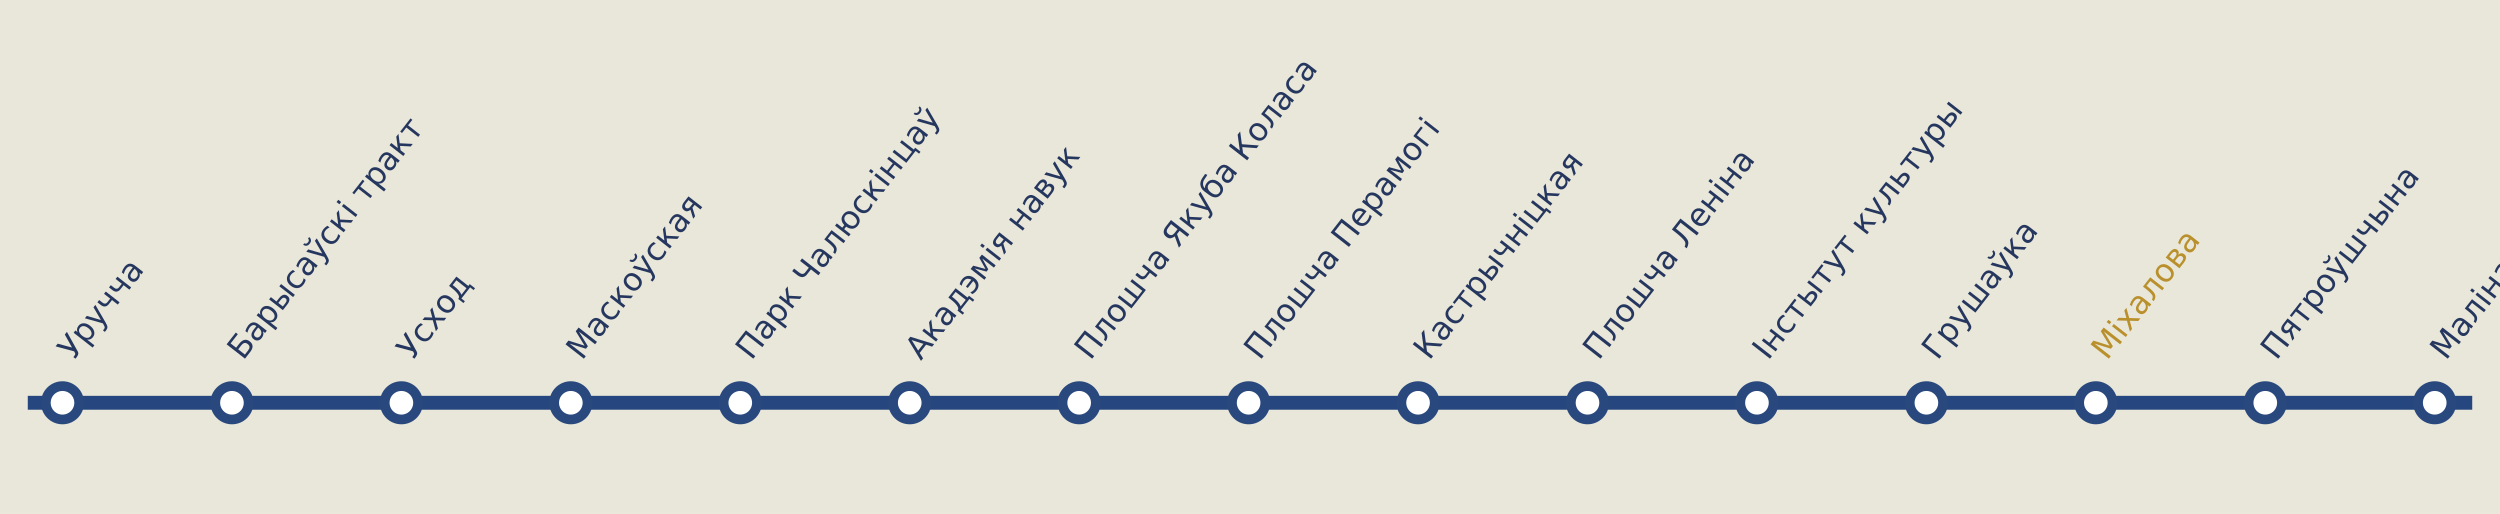
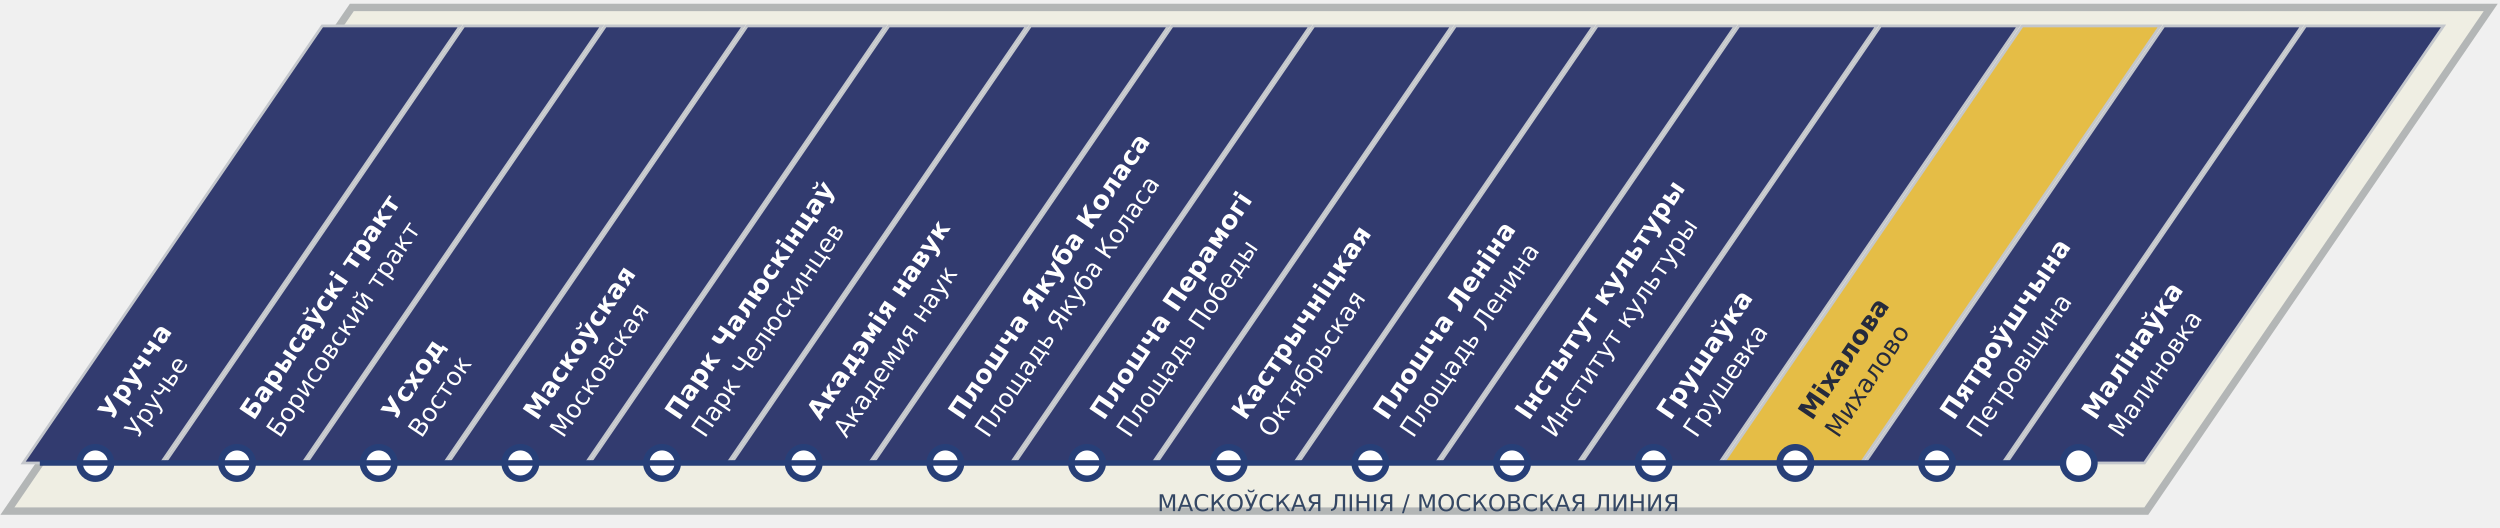
- <svg xmlns="http://www.w3.org/2000/svg" width="1800" height="370" viewBox="0 0 1800 370">
-   <rect width="1800" height="370" fill="#e9e7d9" />
-   <path d="M20 290H1780" stroke="#25467e" stroke-width="10" />
-   <circle cx="45" cy="290" r="12" fill="white" stroke="#29487d" stroke-width="7" />
-   <g transform="translate(53,260) rotate(-52)">
-     <text fill="#25365f" font-size="23" font-family="DejaVu Sans">Уручча</text>
+ <svg xmlns="http://www.w3.org/2000/svg" width="2700" height="570" viewBox="0 0 2700 570">
+   <path d="M8 552L380 8H2690L2318 552Z" fill="#efeee3" stroke="#b3b6b6" stroke-width="8" />
+   <path d="M25 500L348 28H497L174 500Z" fill="#323b6f" stroke="#c4c7cc" stroke-width="3" />
+   <g transform="translate(121,455) rotate(-56)" font-family="DejaVu Sans" fill="#fff">
+     <text x="0" y="0" font-size="28" font-weight="bold">Уручча</text>
+     <text x="0" y="34" font-size="27">Уручье</text>
  </g>
-   <circle cx="167" cy="290" r="12" fill="white" stroke="#29487d" stroke-width="7" />
-   <g transform="translate(175,260) rotate(-52)">
-     <text fill="#25365f" font-size="23" font-family="DejaVu Sans">Барысаўскі тракт</text>
+   <circle cx="103" cy="500" r="17" fill="#fff" stroke="#273f78" stroke-width="7" />
+   <path d="M178 500L501 28H650L327 500Z" fill="#323b6f" stroke="#c4c7cc" stroke-width="3" />
+   <g transform="translate(274,455) rotate(-56)" font-family="DejaVu Sans" fill="#fff">
+     <text x="0" y="0" font-size="28" font-weight="bold">Барысаўскі тракт</text>
+     <text x="0" y="34" font-size="27">Борисовский тракт</text>
  </g>
-   <circle cx="289" cy="290" r="12" fill="white" stroke="#29487d" stroke-width="7" />
-   <g transform="translate(297,260) rotate(-52)">
-     <text fill="#25365f" font-size="23" font-family="DejaVu Sans">Усход</text>
+   <circle cx="256" cy="500" r="17" fill="#fff" stroke="#273f78" stroke-width="7" />
+   <path d="M331 500L654 28H803L480 500Z" fill="#323b6f" stroke="#c4c7cc" stroke-width="3" />
+   <g transform="translate(427,455) rotate(-56)" font-family="DejaVu Sans" fill="#fff">
+     <text x="0" y="0" font-size="28" font-weight="bold">Усход</text>
+     <text x="0" y="34" font-size="27">Восток</text>
  </g>
-   <circle cx="411" cy="290" r="12" fill="white" stroke="#29487d" stroke-width="7" />
-   <g transform="translate(419,260) rotate(-52)">
-     <text fill="#25365f" font-size="23" font-family="DejaVu Sans">Маскоўская</text>
+   <circle cx="409" cy="500" r="17" fill="#fff" stroke="#273f78" stroke-width="7" />
+   <path d="M484 500L807 28H956L633 500Z" fill="#323b6f" stroke="#c4c7cc" stroke-width="3" />
+   <g transform="translate(580,455) rotate(-56)" font-family="DejaVu Sans" fill="#fff">
+     <text x="0" y="0" font-size="28" font-weight="bold">Маскоўская</text>
+     <text x="0" y="34" font-size="27">Московская</text>
  </g>
-   <circle cx="533" cy="290" r="12" fill="white" stroke="#29487d" stroke-width="7" />
-   <g transform="translate(541,260) rotate(-52)">
-     <text fill="#25365f" font-size="23" font-family="DejaVu Sans">Парк Чалюскінцаў</text>
+   <circle cx="562" cy="500" r="17" fill="#fff" stroke="#273f78" stroke-width="7" />
+   <path d="M637 500L960 28H1109L786 500Z" fill="#323b6f" stroke="#c4c7cc" stroke-width="3" />
+   <g transform="translate(733,455) rotate(-56)" font-family="DejaVu Sans" fill="#fff">
+     <text x="0" y="0" font-size="28" font-weight="bold">Парк Чалюскінцаў</text>
+     <text x="0" y="34" font-size="27">Парк Челюскинцев</text>
  </g>
-   <circle cx="655" cy="290" r="12" fill="white" stroke="#29487d" stroke-width="7" />
-   <g transform="translate(663,260) rotate(-52)">
-     <text fill="#25365f" font-size="23" font-family="DejaVu Sans">Акадэмія навук</text>
+   <circle cx="715" cy="500" r="17" fill="#fff" stroke="#273f78" stroke-width="7" />
+   <path d="M790 500L1113 28H1262L939 500Z" fill="#323b6f" stroke="#c4c7cc" stroke-width="3" />
+   <g transform="translate(886,455) rotate(-56)" font-family="DejaVu Sans" fill="#fff">
+     <text x="0" y="0" font-size="28" font-weight="bold">Акадэмія навук</text>
+     <text x="0" y="34" font-size="27">Академия наук</text>
  </g>
-   <circle cx="777" cy="290" r="12" fill="white" stroke="#29487d" stroke-width="7" />
-   <g transform="translate(785,260) rotate(-52)">
-     <text fill="#25365f" font-size="23" font-family="DejaVu Sans">Плошча Якуба Коласа</text>
+   <circle cx="868" cy="500" r="17" fill="#fff" stroke="#273f78" stroke-width="7" />
+   <path d="M943 500L1266 28H1415L1092 500Z" fill="#323b6f" stroke="#c4c7cc" stroke-width="3" />
+   <g transform="translate(1039,455) rotate(-56)" font-family="DejaVu Sans" fill="#fff">
+     <text x="0" y="0" font-size="28" font-weight="bold">Плошча Якуба Коласа</text>
+     <text x="0" y="34" font-size="27">Площадь Якуба Коласа</text>
  </g>
-   <circle cx="899" cy="290" r="12" fill="white" stroke="#29487d" stroke-width="7" />
-   <g transform="translate(907,260) rotate(-52)">
-     <text fill="#25365f" font-size="23" font-family="DejaVu Sans">Плошча Перамогі</text>
+   <circle cx="1021" cy="500" r="17" fill="#fff" stroke="#273f78" stroke-width="7" />
+   <path d="M1096 500L1419 28H1568L1245 500Z" fill="#323b6f" stroke="#c4c7cc" stroke-width="3" />
+   <g transform="translate(1192,455) rotate(-56)" font-family="DejaVu Sans" fill="#fff">
+     <text x="0" y="0" font-size="28" font-weight="bold">Плошча Перамогі</text>
+     <text x="0" y="34" font-size="27">Площадь Победы</text>
  </g>
-   <circle cx="1021" cy="290" r="12" fill="white" stroke="#29487d" stroke-width="7" />
-   <g transform="translate(1029,260) rotate(-52)">
-     <text fill="#25365f" font-size="23" font-family="DejaVu Sans">Кастрычніцкая</text>
+   <circle cx="1174" cy="500" r="17" fill="#fff" stroke="#273f78" stroke-width="7" />
+   <path d="M1249 500L1572 28H1721L1398 500Z" fill="#323b6f" stroke="#c4c7cc" stroke-width="3" />
+   <g transform="translate(1345,455) rotate(-56)" font-family="DejaVu Sans" fill="#fff">
+     <text x="0" y="0" font-size="28" font-weight="bold">Кастрычніцкая</text>
+     <text x="0" y="34" font-size="27">Октябрьская</text>
  </g>
-   <circle cx="1143" cy="290" r="12" fill="white" stroke="#29487d" stroke-width="7" />
-   <g transform="translate(1151,260) rotate(-52)">
-     <text fill="#25365f" font-size="23" font-family="DejaVu Sans">Плошча Леніна</text>
+   <circle cx="1327" cy="500" r="17" fill="#fff" stroke="#273f78" stroke-width="7" />
+   <path d="M1402 500L1725 28H1874L1551 500Z" fill="#323b6f" stroke="#c4c7cc" stroke-width="3" />
+   <g transform="translate(1498,455) rotate(-56)" font-family="DejaVu Sans" fill="#fff">
+     <text x="0" y="0" font-size="28" font-weight="bold">Плошча Леніна</text>
+     <text x="0" y="34" font-size="27">Площадь Ленина</text>
  </g>
-   <circle cx="1265" cy="290" r="12" fill="white" stroke="#29487d" stroke-width="7" />
-   <g transform="translate(1273,260) rotate(-52)">
-     <text fill="#25365f" font-size="23" font-family="DejaVu Sans">Інстытут культуры</text>
+   <circle cx="1480" cy="500" r="17" fill="#fff" stroke="#273f78" stroke-width="7" />
+   <path d="M1555 500L1878 28H2027L1704 500Z" fill="#323b6f" stroke="#c4c7cc" stroke-width="3" />
+   <g transform="translate(1651,455) rotate(-56)" font-family="DejaVu Sans" fill="#fff">
+     <text x="0" y="0" font-size="28" font-weight="bold">Інстытут культуры</text>
+     <text x="0" y="34" font-size="27">Институт культуры</text>
  </g>
-   <circle cx="1387" cy="290" r="12" fill="white" stroke="#29487d" stroke-width="7" />
-   <g transform="translate(1395,260) rotate(-52)">
-     <text fill="#25365f" font-size="23" font-family="DejaVu Sans">Грушаўка</text>
+   <circle cx="1633" cy="500" r="17" fill="#fff" stroke="#273f78" stroke-width="7" />
+   <path d="M1708 500L2031 28H2180L1857 500Z" fill="#323b6f" stroke="#c4c7cc" stroke-width="3" />
+   <g transform="translate(1804,455) rotate(-56)" font-family="DejaVu Sans" fill="#fff">
+     <text x="0" y="0" font-size="28" font-weight="bold">Грушаўка</text>
+     <text x="0" y="34" font-size="27">Грушевка</text>
  </g>
-   <circle cx="1509" cy="290" r="12" fill="white" stroke="#29487d" stroke-width="7" />
-   <g transform="translate(1517,260) rotate(-52)">
-     <text fill="#b9902c" font-size="23" font-family="DejaVu Sans">Міхалова</text>
+   <circle cx="1786" cy="500" r="17" fill="#fff" stroke="#273f78" stroke-width="7" />
+   <path d="M1861 500L2184 28H2333L2010 500Z" fill="#e5bd46" stroke="#c4c7cc" stroke-width="3" />
+   <g transform="translate(1957,455) rotate(-56)" font-family="DejaVu Sans" fill="#252a3c">
+     <text x="0" y="0" font-size="28" font-weight="bold">Міхалова</text>
+     <text x="0" y="34" font-size="27">Михалово</text>
  </g>
-   <circle cx="1631" cy="290" r="12" fill="white" stroke="#29487d" stroke-width="7" />
-   <g transform="translate(1639,260) rotate(-52)">
-     <text fill="#25365f" font-size="23" font-family="DejaVu Sans">Пятроўшчына</text>
+   <circle cx="1939" cy="500" r="17" fill="#fff" stroke="#273f78" stroke-width="7" />
+   <path d="M2014 500L2337 28H2486L2163 500Z" fill="#323b6f" stroke="#c4c7cc" stroke-width="3" />
+   <g transform="translate(2110,455) rotate(-56)" font-family="DejaVu Sans" fill="#fff">
+     <text x="0" y="0" font-size="28" font-weight="bold">Пятроўшчына</text>
+     <text x="0" y="34" font-size="27">Петровщина</text>
  </g>
-   <circle cx="1753" cy="290" r="12" fill="white" stroke="#29487d" stroke-width="7" />
-   <g transform="translate(1761,260) rotate(-52)">
-     <text fill="#25365f" font-size="23" font-family="DejaVu Sans">Малінаўка</text>
+   <circle cx="2092" cy="500" r="17" fill="#fff" stroke="#273f78" stroke-width="7" />
+   <path d="M2167 500L2490 28H2639L2316 500Z" fill="#323b6f" stroke="#c4c7cc" stroke-width="3" />
+   <g transform="translate(2263,455) rotate(-56)" font-family="DejaVu Sans" fill="#fff">
+     <text x="0" y="0" font-size="28" font-weight="bold">Малінаўка</text>
+     <text x="0" y="34" font-size="27">Малиновка</text>
  </g>
+   <circle cx="2245" cy="500" r="17" fill="#fff" stroke="#273f78" stroke-width="7" />
+   <path d="M43 500H2230" fill="none" stroke="#273f78" stroke-width="6" />
+   <text x="1250" y="552" font-family="DejaVu Sans" font-size="25" fill="#344764">МАСКОЎСКАЯ ЛІНІЯ / МОСКОВСКАЯ ЛИНИЯ</text>
</svg>
